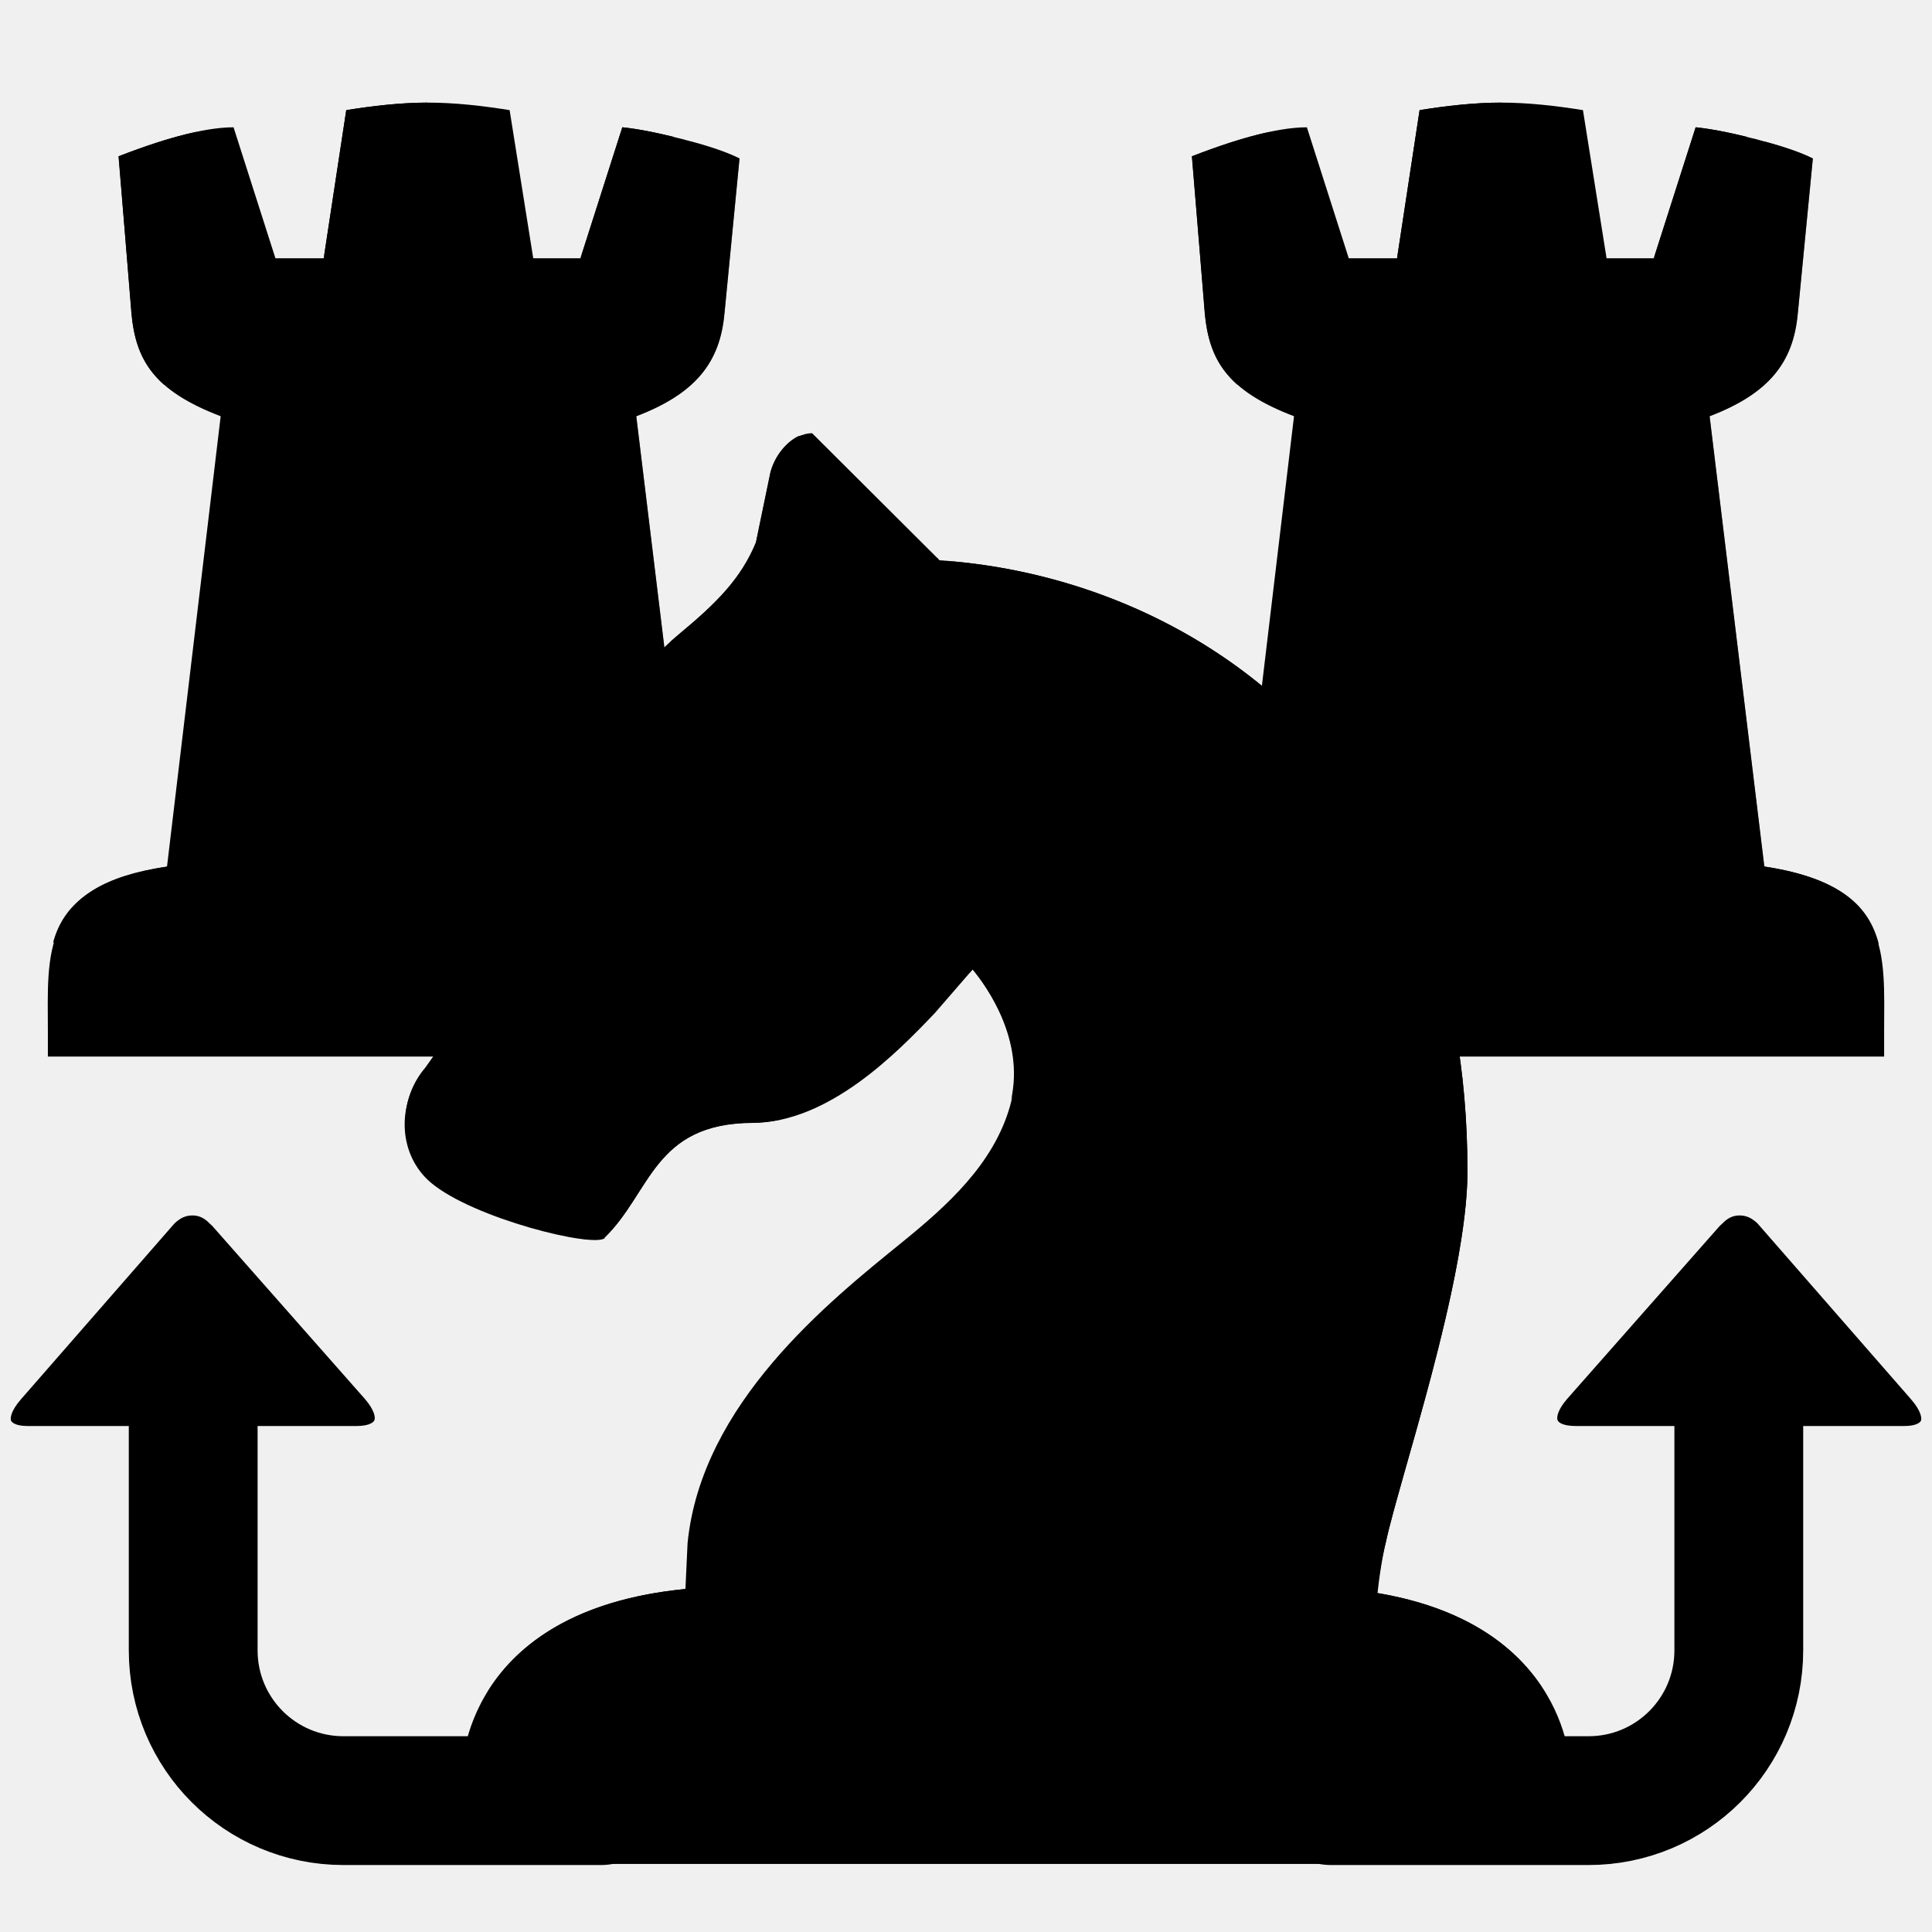
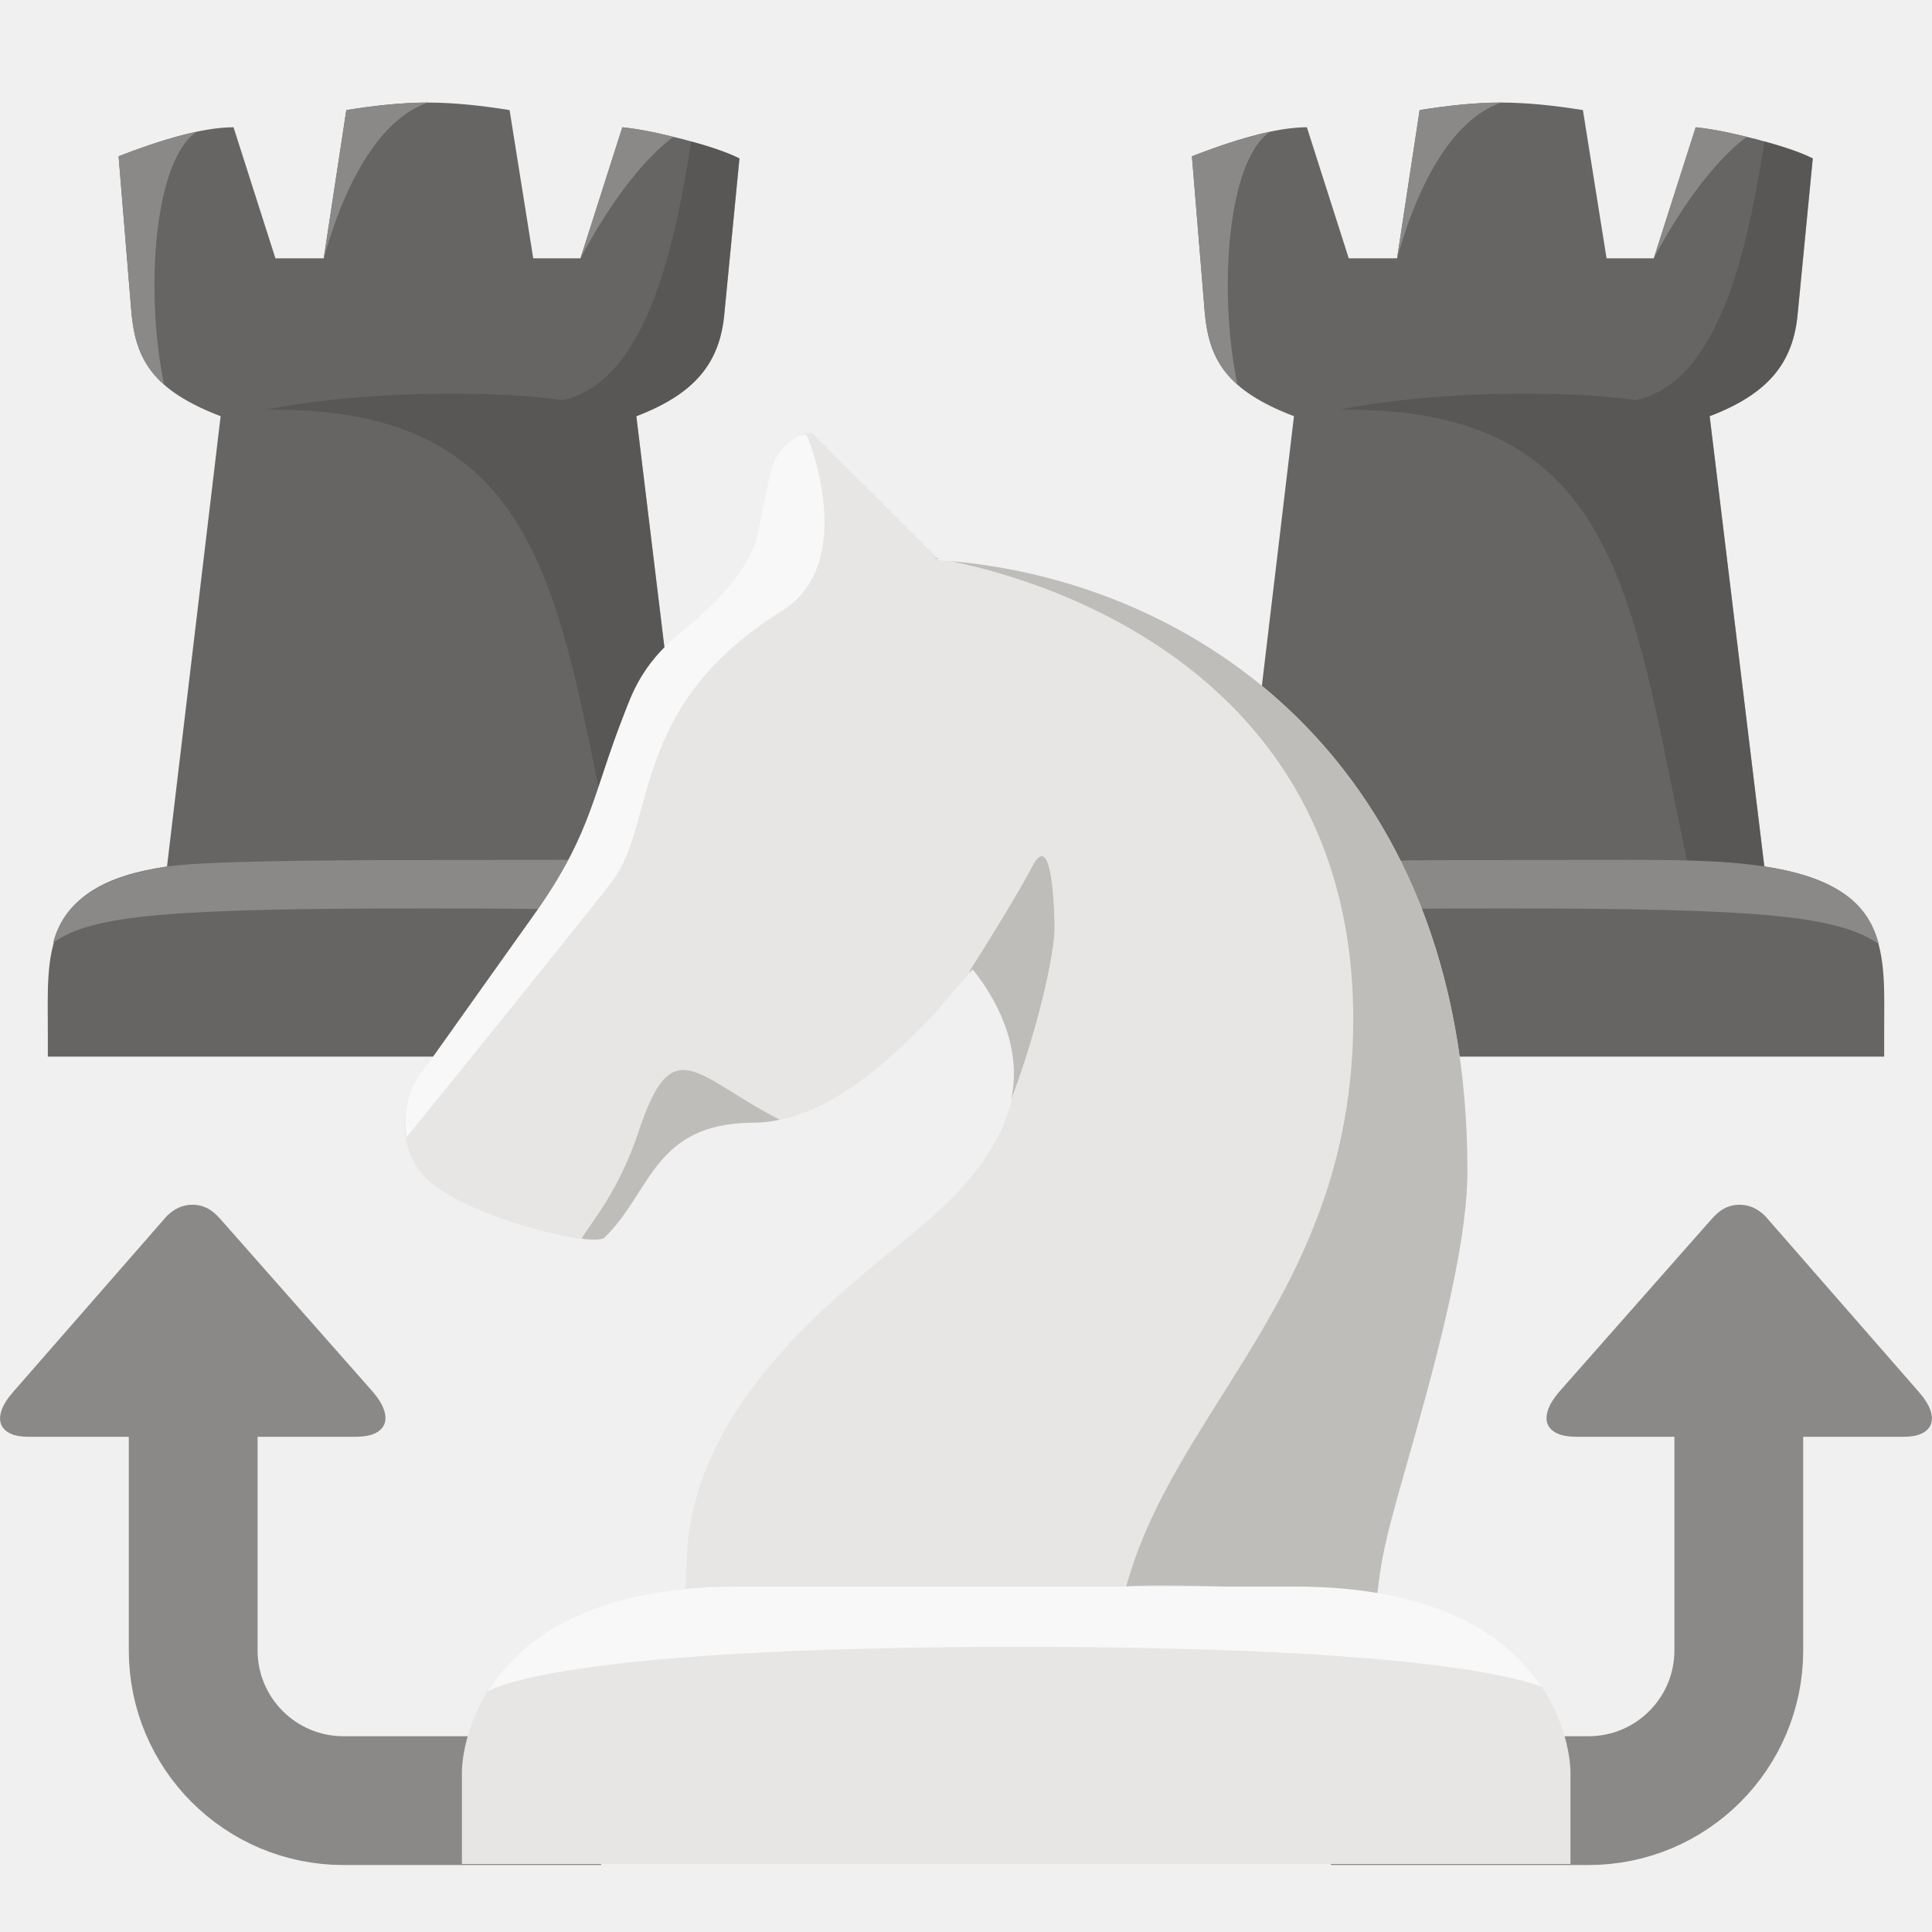
- <svg xmlns="http://www.w3.org/2000/svg" viewBox="0 0 90 90">
-   <path d="M73.74,5.13L74.84,12.03L77.04,12.03L78.99,5.93C79.89,6.03,80.59,6.18,81.79,6.48C82.75,6.73,83.75,7.03,84.45,7.38L83.75,14.59C83.55,16.89,82.39,18.34,79.64,19.39L82.19,40.36C82.2,40.36,82.21,40.36,82.22,40.37C88.17,41.27,87.77,44.47,87.77,48.07L87.77,49.22L52.23,49.22L52.23,48.07C52.23,44.47,51.83,41.22,57.78,40.37L60.28,19.39C57.13,18.19,56.33,16.74,56.12,14.59L55.53,7.28C57.33,6.58,59.38,5.93,60.88,5.93L62.83,12.03L65.08,12.03L66.13,5.13C67.38,4.93,68.68,4.78,69.94,4.78C71.19,4.78,72.49,4.93,73.74,5.13Z" fill="currentColor" />
-   <path d="M82.19,40.4L82.19,40.4L82.19,40.4C80.99,40.25,79.79,40.15,78.59,40.1C78.34,38.95,78.11,37.82,77.89,36.72C75.79,26.34,74.28,18.91,62.38,19.09C66.53,18.24,72.69,18.14,76.19,18.64C80.25,17.8,81.49,11,82.2,6.59C83.01,6.81,83.82,7.07,84.42,7.37C84.43,7.37,84.44,7.38,84.45,7.38L83.75,14.59C83.75,14.59,83.74,14.6,83.74,14.61C83.54,16.9,82.39,18.34,79.64,19.39Z" fill="currentColor" opacity="0.5" />
-   <path d="M82.21,40.37C85.76,40.92,87.07,42.22,87.52,43.97C85.56,42.67,82.16,42.32,69.99,42.32C57.88,42.32,54.27,42.62,52.47,43.92C52.92,42.22,54.27,40.92,57.78,40.37C59.48,40.12,64.74,40.06,69.99,40.06C76.7,40.06,79.61,39.97,82.21,40.37Z" fill="currentColor" />
-   <path d="M57.64,17.92C56.62,17.01,56.25,15.94,56.13,14.6C56.13,14.59,56.13,14.59,56.13,14.58L55.52,7.28C56.71,6.82,58,6.38,59.17,6.14C57.2,7.43,56.73,13.48,57.64,17.92Z" fill="currentColor" />
-   <path d="M81.37,6.37C79.3,7.92,77.57,11.03,77.04,12.03L78.99,5.93C79,5.93,79.01,5.93,79.02,5.93C79.8,6.02,80.43,6.15,81.37,6.37Z" fill="currentColor" />
-   <path d="M65.08,12.03L66.13,5.13C67.38,4.93,68.69,4.78,69.94,4.78C66.73,5.88,65.33,11.18,65.08,12.03Z" fill="currentColor" />
-   <path d="M23.74,5.13L24.84,12.03L27.04,12.03L28.99,5.93C29.89,6.03,30.59,6.18,31.79,6.48C32.75,6.73,33.75,7.03,34.45,7.38L33.75,14.59C33.55,16.89,32.39,18.34,29.64,19.39L32.19,40.36C32.2,40.36,32.21,40.36,32.22,40.37C38.17,41.27,37.77,44.47,37.77,48.07L37.77,49.22L2.23,49.22L2.23,48.07C2.23,44.47,1.83,41.22,7.78,40.37L10.28,19.39C7.13,18.19,6.32,16.74,6.12,14.59L5.53,7.28C7.33,6.58,9.38,5.93,10.88,5.93L12.83,12.03L15.08,12.03L16.13,5.13C17.38,4.93,18.68,4.78,19.94,4.78C21.19,4.78,22.49,4.93,23.74,5.13Z" fill="currentColor" />
-   <path d="M32.19,40.4L32.19,40.4L32.19,40.4C30.99,40.25,29.79,40.15,28.59,40.1C28.34,38.95,28.11,37.82,27.89,36.72C25.79,26.34,24.28,18.91,12.38,19.09C16.53,18.24,22.69,18.14,26.19,18.64C30.25,17.8,31.49,11,32.2,6.59C33.01,6.81,33.82,7.07,34.42,7.37C34.43,7.37,34.44,7.38,34.45,7.38L33.75,14.59C33.75,14.59,33.74,14.6,33.74,14.61C33.54,16.9,32.39,18.34,29.64,19.39Z" fill="currentColor" opacity="0.5" />
-   <path d="M32.21,40.37C35.76,40.92,37.07,42.22,37.52,43.97C35.56,42.67,32.16,42.32,19.99,42.32C7.88,42.32,4.27,42.62,2.47,43.92C2.92,42.22,4.27,40.92,7.78,40.37C9.48,40.12,14.74,40.06,19.99,40.06C26.7,40.06,29.61,39.97,32.21,40.37Z" fill="currentColor" />
-   <path d="M7.64,17.92C6.62,17.01,6.25,15.94,6.13,14.6C6.13,14.59,6.13,14.59,6.13,14.58L5.52,7.28C6.71,6.82,8,6.38,9.17,6.14C7.2,7.43,6.73,13.48,7.64,17.92Z" fill="currentColor" />
-   <path d="M31.37,6.37C29.3,7.92,27.57,11.03,27.04,12.03L28.99,5.93C29,5.93,29.01,5.93,29.02,5.93C29.8,6.02,30.43,6.15,31.37,6.37Z" fill="currentColor" />
-   <path d="M15.08,12.03L16.13,5.13C17.38,4.93,18.68,4.78,19.94,4.78C16.73,5.88,15.33,11.18,15.08,12.03Z" fill="currentColor" />
-   <path d="M17.16,65.37L17,65.17L9.89,57.11L9.76,56.99C9.53,56.75,9.28,56.62,8.97,56.62C8.64,56.62,8.4,56.74,8.13,56.99L0.98,65.18L0.98,65.18C0.49,65.74,0.48,66.07,0.51,66.17C0.53,66.23,0.67,66.43,1.3,66.43L16.59,66.43C17.27,66.43,17.42,66.22,17.44,66.16C17.48,66.07,17.48,65.81,17.16,65.37Z" fill="currentColor" />
-   <path d="M9,61.88L9,76.88C9,80.75,12.13,83.88,16,83.88L28,83.88" fill="none" stroke="currentColor" stroke-width="6" stroke-linecap="round" stroke-linejoin="round" />
-   <path d="M72.84,65.37L73,65.17L80.11,57.11L80.24,56.99C80.47,56.75,80.72,56.62,81.03,56.62C81.36,56.62,81.6,56.74,81.87,56.99L89.02,65.18L89.02,65.18C89.51,65.74,89.52,66.07,89.49,66.17C89.47,66.23,89.33,66.43,88.7,66.43L73.42,66.43C72.73,66.43,72.58,66.22,72.56,66.16C72.52,66.07,72.52,65.81,72.84,65.37Z" fill="currentColor" />
-   <path d="M81,61.88L81,76.88C81,80.75,77.87,83.88,74,83.88L62,83.88" fill="none" stroke="currentColor" stroke-width="6" stroke-linecap="round" stroke-linejoin="round" />
-   <path d="M68.36,54.57C68.36,59.67,65.13,69.09,64.55,71.88C64.55,71.88,64.3,72.75,64.15,74.21C73.17,75.72,73.16,82.47,73.16,82.52L73.16,86.83L21.52,86.83L21.52,82.52C21.52,82.47,21.51,75.04,31.93,74.02L32.03,71.88C32.68,65.37,38.62,60.63,42.01,57.88C44.12,56.17,46.28,54.23,47.05,51.53C47.88,48.61,45.99,45.98,45.31,45.16L43.55,47.19C41.78,49.05,38.62,52.29,35.06,52.31C30.44,52.33,30.33,55.56,28.16,57.66L28.18,57.67C27.68,58.15,22.04,56.76,20.07,55.09C18.59,53.84,18.41,51.5,19.79,49.79L25.17,42.23C27.57,38.74,27.68,36.87,29.06,33.35C29.45,32.36,29.9,30.99,31.65,29.54C33.4,28.09,34.53,26.96,35.22,25.28L35.89,22.05C36.12,21.07,36.99,20.18,37.83,20.18L43.77,26.1C55.37,26.88,68.36,35.33,68.36,54.57Z" fill="currentColor" />
-   <path d="M68.36,54.57C68.36,58.25,66.68,64.17,65.52,68.24C65.08,69.81,64.71,71.1,64.55,71.88C64.54,71.91,64.32,72.81,64.17,74.21C64.17,74.21,54.65,73.7,52.47,73.9C53.34,70.7,55.08,67.94,56.9,65.05C59.86,60.34,63.04,55.3,63.04,47.49C63.04,30.8,47.83,26.84,44.25,26.14C55.73,27.12,68.36,35.6,68.36,54.57Z" fill="currentColor" />
-   <path d="M36.32,52.16C35.91,52.25,35.49,52.3,35.06,52.3C30.44,52.32,30.33,55.55,28.16,57.65C28.04,57.76,27.64,57.77,27.09,57.7C27.54,56.93,28.82,55.53,29.78,52.64C31.34,47.95,32.4,50.15,36.32,52.16Z" fill="currentColor" />
-   <path d="M36.32,52.16C36.32,52.16,36.33,52.16,36.33,52.16L36.33,52.17C36.33,52.16,36.32,52.16,36.32,52.16Z" fill="currentColor" />
-   <path d="M49.12,43.14C49.14,44.42,48.33,48.01,47.1,51.23C47.73,48.43,45.97,45.95,45.31,45.16L45.16,45.33C45.18,45.24,45.2,45.19,45.2,45.18C45.2,45.18,47.27,41.94,48.1,40.34C48.93,38.74,49.1,41.74,49.12,43.14Z" fill="currentColor" />
-   <path d="M43.5,26.01C43.56,26.01,43.61,26,43.67,26L43.7,26.04C43.57,26.02,43.5,26.01,43.5,26.01Z" fill="currentColor" />
-   <path d="M71.81,78.57C70.14,77.96,64.64,76.72,47.52,76.72C27.99,76.72,23.58,78.33,22.73,78.78C24.18,76.45,27.36,73.91,34.38,73.91L60.3,73.91C67.12,73.91,70.3,76.3,71.81,78.57Z" fill="currentColor" />
-   <path d="M36.39,28.48C29.3,32.89,30.59,38.29,28.53,41.03C27.52,42.39,20.33,51.26,18.94,52.97C18.76,51.91,18.98,50.74,19.78,49.77L19.78,49.78L25.16,42.22C27.56,38.73,27.67,36.86,29.05,33.33C29.43,32.34,29.88,30.98,31.64,29.53C33.39,28.08,34.52,26.94,35.21,25.27L35.88,22.03C36.06,21.3,36.58,20.62,37.18,20.32C37.32,20.29,37.44,20.26,37.58,20.26C37.58,20.26,40.08,26.19,36.39,28.48Z" fill="currentColor" />
+ <svg xmlns="http://www.w3.org/2000/svg" width="90" height="90" viewBox="0 0 90 90" fill="none">
+   <g clip-path="url(#clip0_2922_13502)">
+     <path d="M69.935 4.778C71.186 4.778 72.487 4.928 73.738 5.128L74.84 12.033H77.041L78.992 5.928C79.893 6.028 80.594 6.179 81.795 6.479C82.745 6.729 83.746 7.029 84.446 7.379L83.746 14.585C83.546 16.887 82.395 18.337 79.643 19.388L82.189 40.362C82.198 40.363 82.207 40.364 82.216 40.366C88.172 41.267 87.772 44.468 87.772 48.071V49.222H52.228V48.071C52.228 44.469 51.828 41.217 57.78 40.366L60.278 19.388C57.126 18.187 56.325 16.737 56.125 14.585L55.525 7.28C57.326 6.579 59.378 5.928 60.879 5.928L62.83 12.033H65.082L66.133 5.128C67.383 4.928 68.684 4.778 69.935 4.778Z" fill="#666564" />
+     <path opacity="0.5" d="M79.643 19.389L82.194 40.4L82.195 40.404H82.194C80.993 40.254 79.793 40.154 78.592 40.104C78.343 38.947 78.114 37.816 77.892 36.719C75.788 26.339 74.281 18.908 62.38 19.089C66.533 18.238 72.688 18.138 76.19 18.638C80.249 17.797 81.495 10.997 82.199 6.588C83.01 6.812 83.821 7.071 84.42 7.366C84.429 7.371 84.438 7.375 84.446 7.38L83.746 14.585C83.745 14.592 83.745 14.599 83.744 14.605C83.539 16.895 82.387 18.341 79.643 19.389Z" fill="#4B4847" />
+     <path d="M69.995 40.065C76.703 40.065 79.606 39.965 82.209 40.366C85.764 40.916 87.065 42.217 87.516 43.968C85.564 42.667 82.159 42.317 69.995 42.317C57.879 42.317 54.274 42.617 52.472 43.919C52.923 42.217 54.275 40.916 57.779 40.366C59.481 40.116 64.738 40.065 69.995 40.065ZM59.168 6.135C57.197 7.434 56.731 13.477 57.643 17.919C56.615 17.011 56.253 15.94 56.126 14.595C56.126 14.592 56.126 14.588 56.125 14.585L55.525 7.28C56.707 6.82 57.997 6.382 59.168 6.135ZM79.025 5.932C79.799 6.02 80.43 6.146 81.371 6.375C79.299 7.917 77.566 11.03 77.04 12.034L78.993 5.928C79.003 5.929 79.014 5.931 79.025 5.932ZM69.936 4.778C66.734 5.878 65.333 11.181 65.082 12.033L66.133 5.128C67.384 4.928 68.685 4.778 69.936 4.778Z" fill="#8B8987" />
+     <path d="M19.935 4.778C21.186 4.778 22.487 4.928 23.738 5.128L24.84 12.033H27.041L28.992 5.928C29.893 6.028 30.594 6.179 31.795 6.479C32.745 6.729 33.745 7.029 34.446 7.379L33.746 14.585C33.546 16.887 32.395 18.337 29.643 19.388L32.189 40.362C32.198 40.363 32.207 40.364 32.215 40.366C38.172 41.267 37.772 44.468 37.772 48.071V49.222H2.228V48.071C2.228 44.469 1.828 41.217 7.78 40.366L10.278 19.388C7.126 18.187 6.325 16.737 6.125 14.585L5.525 7.28C7.326 6.579 9.378 5.928 10.879 5.928L12.83 12.033H15.082L16.133 5.128C17.383 4.928 18.684 4.778 19.935 4.778Z" fill="#666564" />
+     <path opacity="0.5" d="M29.643 19.389L32.194 40.4L32.195 40.404H32.194C30.993 40.254 29.793 40.154 28.592 40.104C28.343 38.947 28.114 37.816 27.892 36.719C25.788 26.339 24.282 18.908 12.38 19.089C16.533 18.238 22.688 18.138 26.19 18.638C30.249 17.797 31.495 10.997 32.199 6.588C33.01 6.812 33.821 7.071 34.42 7.366C34.429 7.371 34.438 7.375 34.446 7.38L33.746 14.585C33.745 14.592 33.745 14.599 33.744 14.605C33.539 16.895 32.387 18.341 29.643 19.389Z" fill="#4B4847" />
+     <path d="M19.994 40.065C26.703 40.065 29.606 39.965 32.209 40.366C35.764 40.916 37.065 42.217 37.516 43.968C35.563 42.667 32.159 42.317 19.994 42.317C7.879 42.317 4.274 42.617 2.472 43.919C2.923 42.217 4.275 40.916 7.779 40.366C9.481 40.116 14.738 40.065 19.994 40.065ZM9.168 6.135C7.197 7.434 6.731 13.477 7.643 17.919C6.615 17.011 6.253 15.94 6.126 14.595C6.126 14.592 6.126 14.588 6.125 14.585L5.525 7.28C6.707 6.82 7.997 6.382 9.168 6.135ZM29.025 5.932C29.799 6.02 30.43 6.146 31.37 6.375C29.298 7.917 27.566 11.03 27.04 12.034L28.992 5.928C29.003 5.929 29.014 5.931 29.025 5.932ZM19.936 4.778C16.734 5.878 15.333 11.181 15.082 12.033L16.133 5.128C17.384 4.928 18.685 4.778 19.936 4.778Z" fill="#8B8987" />
+     <path d="M17.443 66.157C17.476 66.069 17.478 65.812 17.157 65.374L16.999 65.174L9.886 57.113L9.765 56.987C9.533 56.746 9.277 56.621 8.972 56.621C8.644 56.621 8.404 56.739 8.134 56.991L0.982 65.179L0.98 65.18C0.488 65.74 0.478 66.067 0.514 66.168C0.534 66.227 0.668 66.43 1.305 66.43H16.585C17.267 66.43 17.419 66.221 17.443 66.157Z" fill="#8B8987" stroke="#8B8987" />
+     <path d="M9 61.88L9 76.88C9 80.746 12.134 83.88 16 83.88H28" stroke="#8B8987" stroke-width="6" />
+     <path d="M72.557 66.157C72.524 66.069 72.522 65.812 72.843 65.374L73.001 65.174L80.114 57.113L80.235 56.987C80.467 56.746 80.723 56.621 81.028 56.621C81.356 56.621 81.596 56.739 81.866 56.991L89.018 65.179L89.019 65.18C89.512 65.74 89.522 66.067 89.486 66.168C89.466 66.227 89.332 66.43 88.695 66.43H73.415C72.733 66.43 72.581 66.221 72.557 66.157Z" fill="#8B8987" stroke="#8B8987" />
+     <path d="M81 61.88V76.88C81 80.746 77.866 83.88 74 83.88H62" stroke="#8B8987" stroke-width="6" />
+     <path d="M43.766 26.1C55.375 26.883 68.358 35.333 68.358 54.567C68.358 59.675 65.126 69.091 64.55 71.883C64.55 71.883 64.3 72.754 64.145 74.205C73.169 75.715 73.158 82.472 73.158 82.525V86.833H21.516V82.525C21.516 82.469 21.506 75.036 31.925 74.023L32.034 71.883C32.676 65.375 38.617 60.625 42.008 57.875C44.121 56.174 46.277 54.227 47.05 51.533C47.884 48.608 45.992 45.983 45.308 45.158L43.55 47.192C41.776 49.05 38.617 52.291 35.058 52.308C30.442 52.333 30.333 55.559 28.158 57.658L28.175 57.666C27.684 58.15 22.042 56.759 20.075 55.092C18.592 53.842 18.408 51.5 19.792 49.791L25.167 42.234C27.567 38.742 27.675 36.875 29.058 33.35C29.45 32.358 29.9 30.991 31.65 29.541C33.4 28.091 34.533 26.958 35.217 25.283L35.891 22.05C36.125 21.067 36.992 20.175 37.834 20.175L43.766 26.1Z" fill="#E7E6E5" />
+     <path d="M44.25 26.137C55.732 27.119 68.358 35.6 68.358 54.566C68.358 58.249 66.678 64.172 65.524 68.236C65.078 69.809 64.71 71.105 64.55 71.884C64.543 71.908 64.318 72.808 64.165 74.208C64.165 74.208 54.655 73.701 52.466 73.899C53.34 70.702 55.08 67.939 56.899 65.049C59.863 60.342 63.04 55.296 63.04 47.485C63.04 30.804 47.834 26.839 44.25 26.137ZM29.775 52.641C31.34 47.947 32.398 50.145 36.32 52.16C35.908 52.25 35.487 52.3 35.059 52.3C30.442 52.325 30.333 55.55 28.158 57.65C28.041 57.758 27.641 57.767 27.092 57.7C27.542 56.933 28.817 55.533 29.775 52.641ZM36.333 52.167C36.329 52.165 36.325 52.162 36.32 52.16C36.324 52.159 36.329 52.159 36.333 52.158V52.167ZM48.1 40.342C48.934 38.742 49.1 41.741 49.125 43.141C49.142 44.425 48.325 48.009 47.1 51.225C47.725 48.425 45.967 45.95 45.309 45.158L45.158 45.325C45.183 45.243 45.2 45.185 45.2 45.183C45.2 45.183 47.267 41.942 48.1 40.342ZM43.705 26.039C43.571 26.017 43.5 26.008 43.5 26.008C43.557 26.006 43.614 26.005 43.671 26.004L43.705 26.039Z" fill="#BEBDB9" />
+     <path d="M60.3 73.908C67.116 73.908 70.3 76.3 71.809 78.566C70.142 77.958 64.642 76.717 47.517 76.717C27.992 76.717 23.583 78.334 22.733 78.775C24.183 76.45 27.359 73.908 34.384 73.908H60.3ZM37.583 20.258C37.583 20.258 40.083 26.192 36.392 28.483C29.3 32.892 30.591 38.292 28.533 41.033C27.516 42.392 20.333 51.258 18.941 52.975C18.758 51.908 18.984 50.742 19.775 49.767L19.783 49.775L25.158 42.217C27.558 38.725 27.666 36.858 29.05 33.333C29.433 32.341 29.884 30.975 31.642 29.525C33.392 28.075 34.525 26.942 35.208 25.267L35.884 22.033C36.059 21.3 36.584 20.616 37.184 20.316C37.317 20.291 37.442 20.258 37.583 20.258Z" fill="#F8F8F8" />
+   </g>
+   <defs>
+     <clipPath id="clip0_2922_13502">
+       <rect width="90" height="90" fill="white" />
+     </clipPath>
+   </defs>
</svg>
